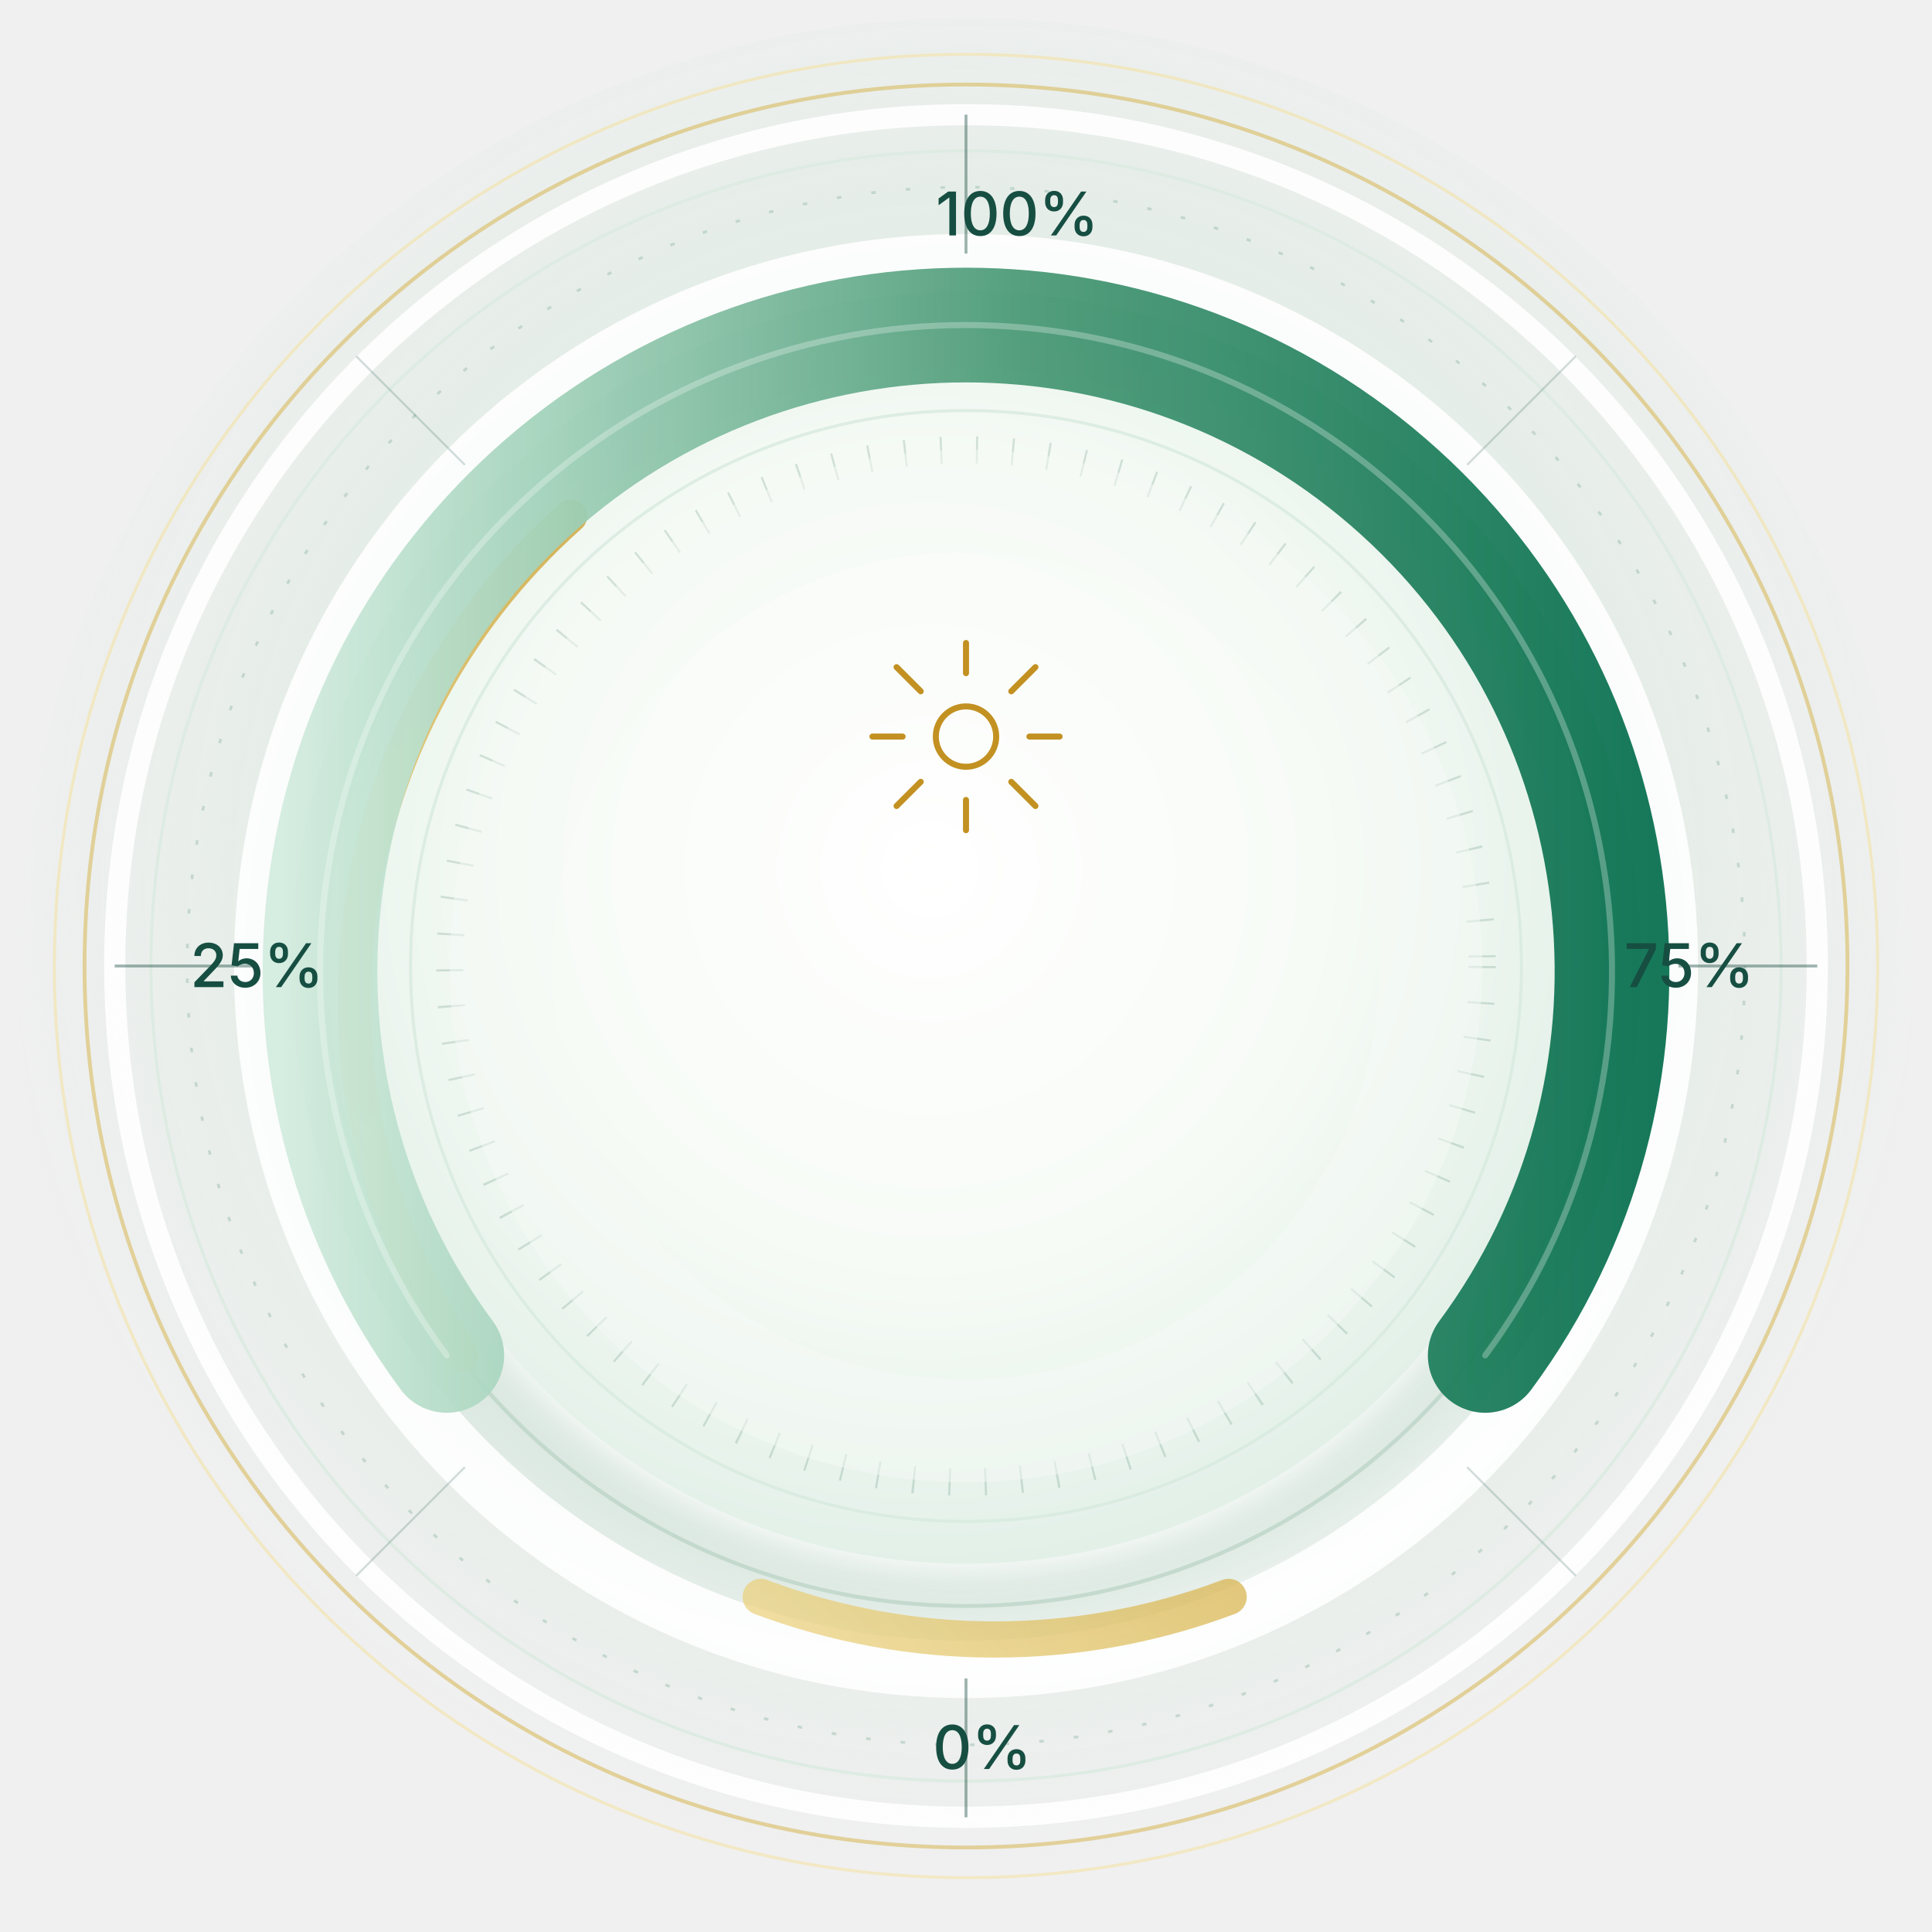
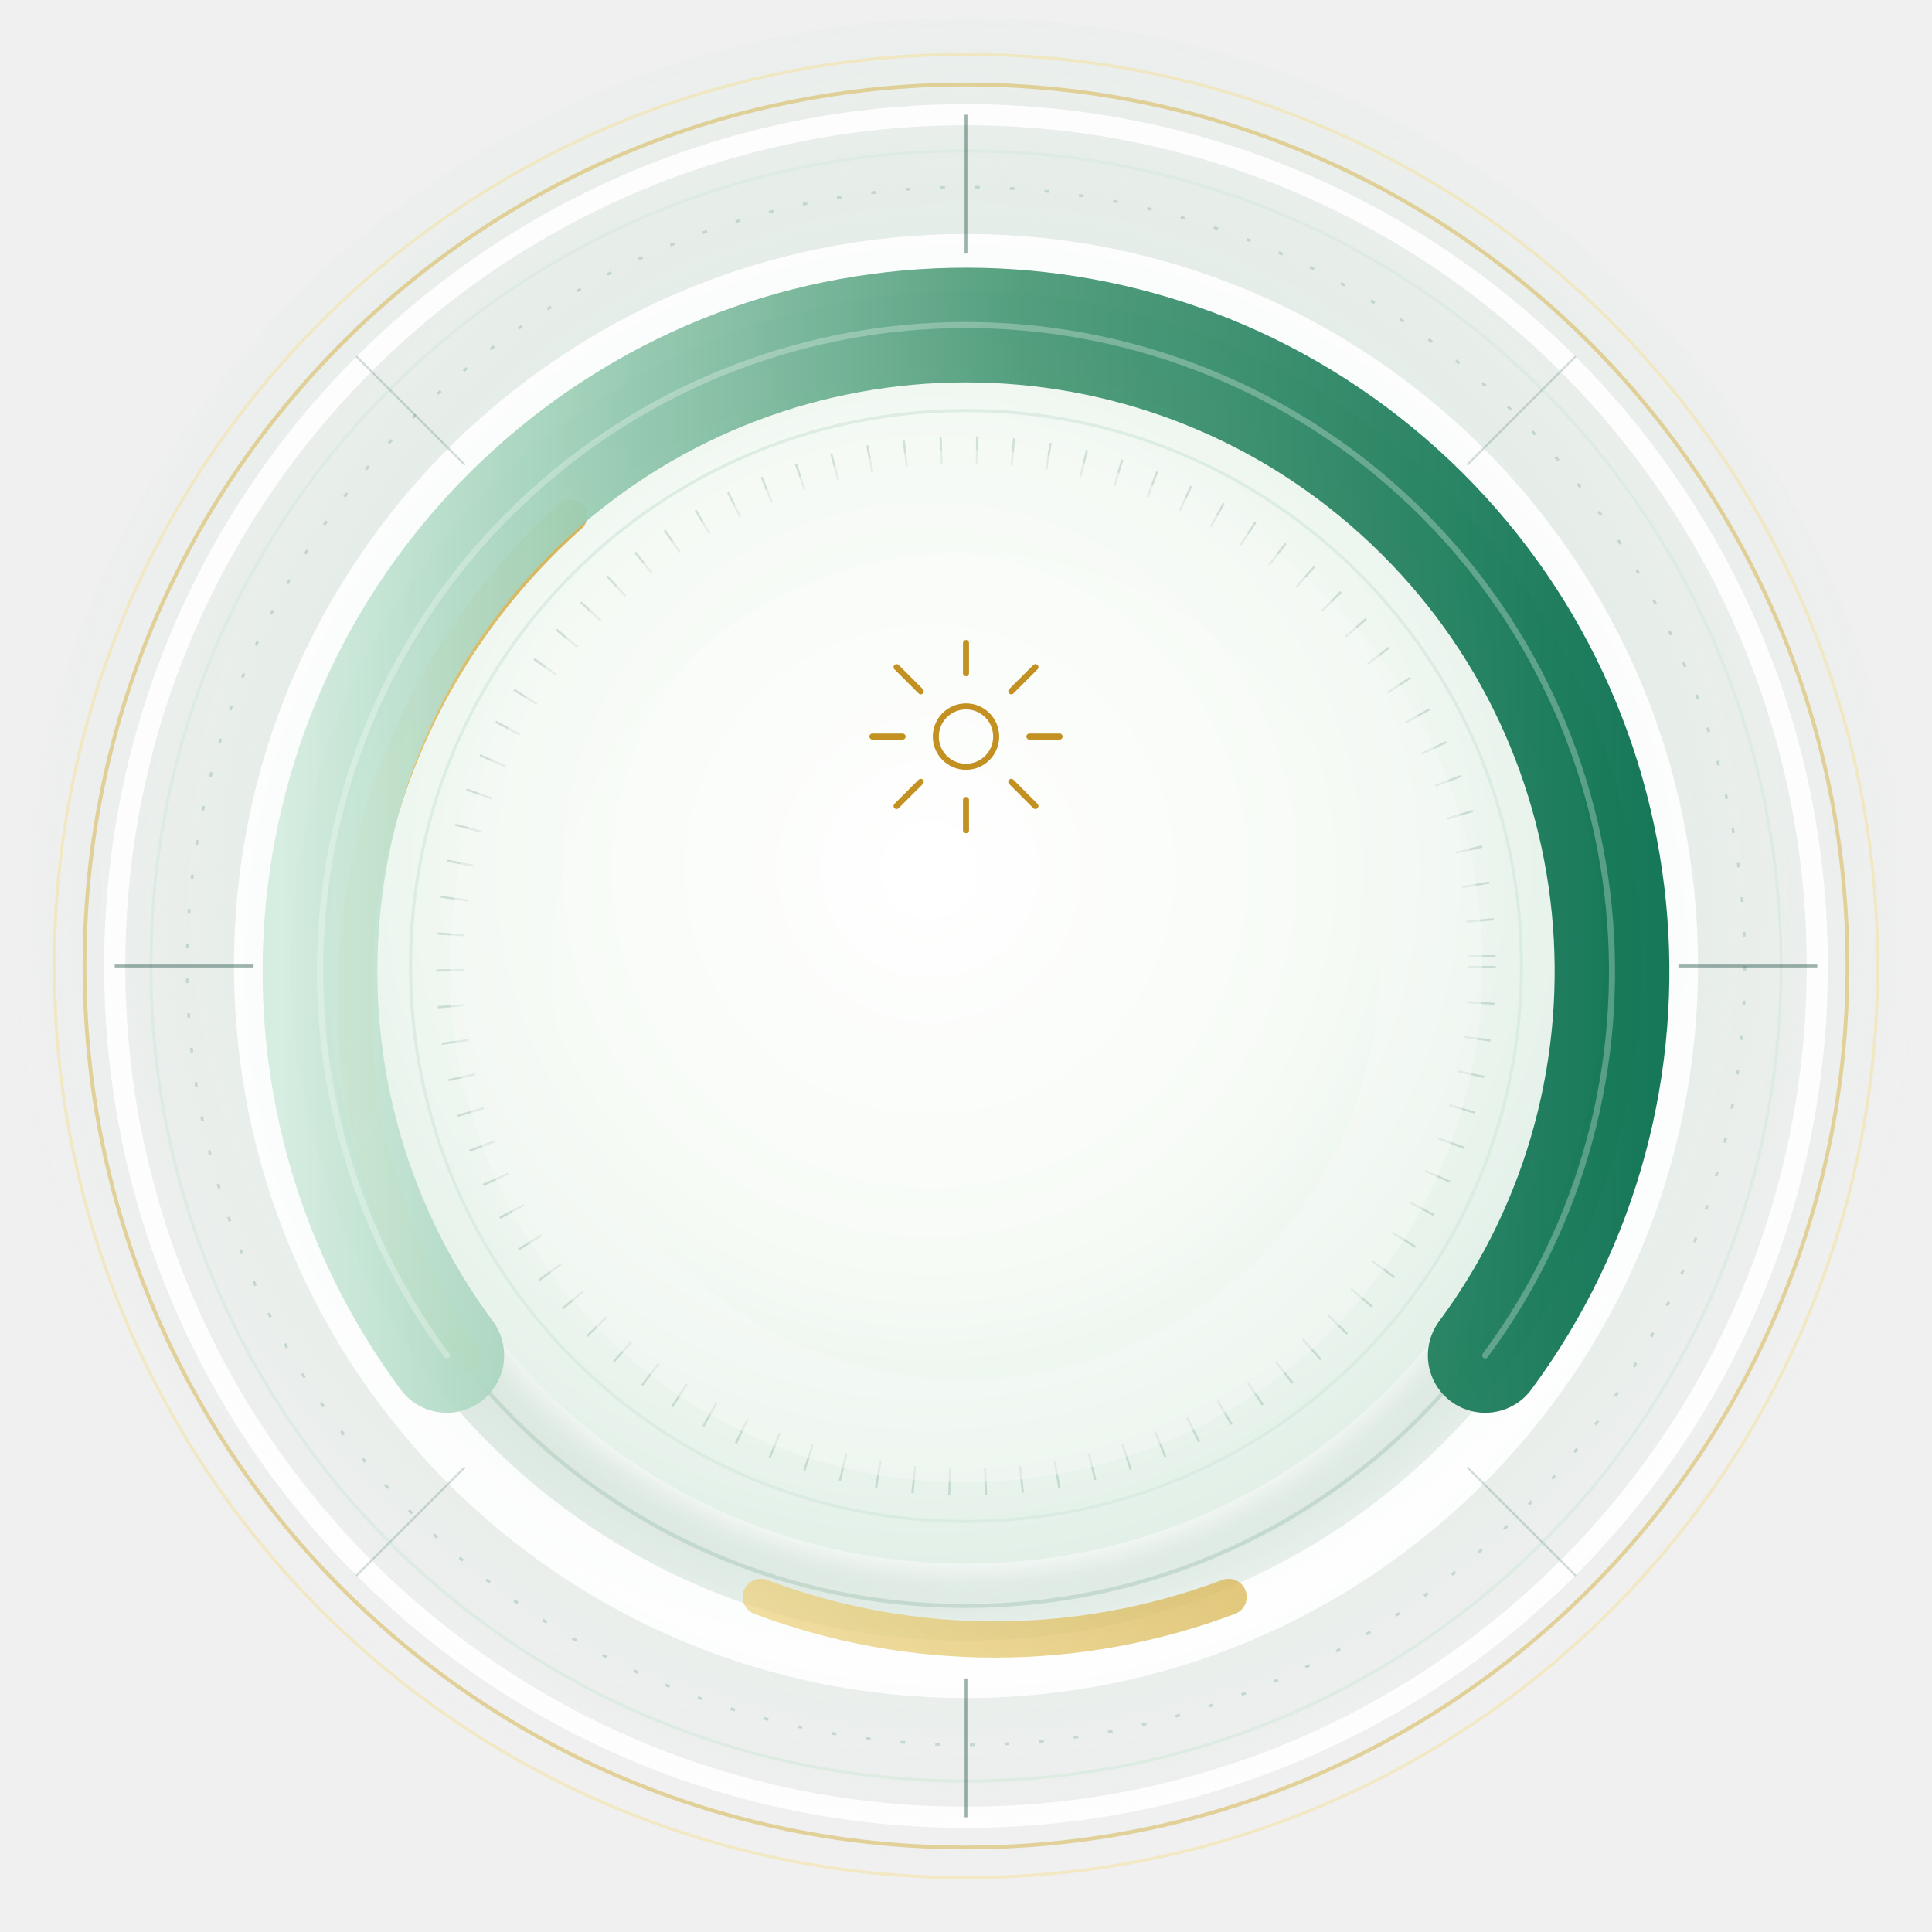
<svg xmlns="http://www.w3.org/2000/svg" viewBox="0 0 640 640" role="img" aria-label="Modernite BIPV coverage compass">
  <defs>
    <radialGradient id="faceGlow" cx="47%" cy="42%" r="58%">
      <stop offset="0%" stop-color="#ffffff" />
      <stop offset="56%" stop-color="#f7fbf6" />
      <stop offset="100%" stop-color="#e2f0e8" />
    </radialGradient>
    <radialGradient id="outerGlow" cx="50%" cy="46%" r="52%">
      <stop offset="0%" stop-color="#ffffff" stop-opacity=".9" />
      <stop offset="62%" stop-color="#d8eadf" stop-opacity=".56" />
      <stop offset="100%" stop-color="#d8eadf" stop-opacity="0" />
    </radialGradient>
    <radialGradient id="glassRim" cx="48%" cy="42%" r="58%">
      <stop offset="0%" stop-color="#ffffff" stop-opacity=".96" />
      <stop offset="52%" stop-color="#ffffff" stop-opacity=".4" />
      <stop offset="82%" stop-color="#b9d6c7" stop-opacity=".23" />
      <stop offset="100%" stop-color="#ffffff" stop-opacity=".76" />
    </radialGradient>
    <linearGradient id="greenArc" x1="93" y1="300" x2="548" y2="300" gradientUnits="userSpaceOnUse">
      <stop offset="0%" stop-color="#d3ecdf" />
      <stop offset="18%" stop-color="#a6d4bd" />
      <stop offset="54%" stop-color="#4a9976" />
      <stop offset="100%" stop-color="#08704f" />
    </linearGradient>
    <linearGradient id="goldArc" x1="150" y1="460" x2="500" y2="135" gradientUnits="userSpaceOnUse">
      <stop offset="0%" stop-color="#efd786" />
      <stop offset="54%" stop-color="#c6971f" />
      <stop offset="100%" stop-color="#f6e8ae" />
    </linearGradient>
    <linearGradient id="needleGold" x1="243" y1="252" x2="395" y2="512" gradientUnits="userSpaceOnUse">
      <stop offset="0%" stop-color="#c99a22" />
      <stop offset="56%" stop-color="#d5aa39" />
      <stop offset="100%" stop-color="#b88812" />
    </linearGradient>
    <filter id="softShadow" x="-30%" y="-30%" width="160%" height="160%">
      <feDropShadow dx="0" dy="24" stdDeviation="26" flood-color="#174b3e" flood-opacity=".16" />
      <feDropShadow dx="0" dy="2" stdDeviation="5" flood-color="#ffffff" flood-opacity=".9" />
    </filter>
    <filter id="needleShadow" x="-60%" y="-60%" width="220%" height="220%">
      <feDropShadow dx="0" dy="5" stdDeviation="5" flood-color="#8f6814" flood-opacity=".28" />
    </filter>
    <style>
      .scale{font-family:Inter,Arial,sans-serif;font-size:20px;fill:#164e42;font-weight:500}
      .brand{font-family:Inter,Arial,sans-serif;font-size:20px;letter-spacing:12px;fill:#0b493d;font-weight:700}
      .sub{font-family:Inter,Arial,sans-serif;font-size:13px;letter-spacing:9px;fill:#b2861e;font-weight:700}
      .label{font-family:Inter,Arial,sans-serif;font-size:16px;letter-spacing:8px;fill:#0f463b;font-weight:700}
    </style>
  </defs>
  <circle cx="320" cy="320" r="314" fill="url(#outerGlow)" />
  <circle cx="320" cy="320" r="302" fill="none" stroke="#f2e4b0" stroke-width="1" opacity=".7" />
  <circle cx="320" cy="320" r="292" fill="none" stroke="#d6b54f" stroke-width="1.25" opacity=".54" />
  <circle cx="320" cy="320" r="282" fill="none" stroke="#ffffff" stroke-width="7" opacity=".9" />
  <circle cx="320" cy="320" r="270" fill="none" stroke="#dcebe2" stroke-width="1" opacity=".9" />
  <circle cx="320" cy="320" r="258" fill="none" stroke="#8fb5a4" stroke-width=".9" stroke-dasharray="1.5 10" opacity=".42" />
  <circle cx="320" cy="320" r="239" fill="url(#glassRim)" opacity=".9" />
  <circle cx="320" cy="320" r="233" fill="none" stroke="#ffffff" stroke-width="19" opacity=".88" />
  <circle cx="320" cy="320" r="212" fill="none" stroke="#b5d0c1" stroke-width="1.3" opacity=".64" />
  <circle cx="320" cy="320" r="198" fill="url(#faceGlow)" filter="url(#softShadow)" />
  <circle cx="320" cy="320" r="184" fill="none" stroke="#d8eadf" stroke-width="1" opacity=".82" />
  <circle cx="320" cy="320" r="171" fill="none" stroke="#2d6c57" stroke-width="9" stroke-dasharray=".7 11.2" opacity=".18" />
  <circle cx="320" cy="320" r="154" fill="none" stroke="#f6f9f5" stroke-width="34" opacity=".5" />
  <path d="M153 449 A214 214 0 0 1 189 171" fill="none" stroke="url(#goldArc)" stroke-width="11" stroke-linecap="round" opacity=".76" />
  <path d="M492 449 A214 214 0 1 0 148 449" fill="none" stroke="url(#greenArc)" stroke-width="38" stroke-linecap="round" opacity=".94" />
  <path d="M492 449 A214 214 0 1 0 148 449" fill="none" stroke="#ffffff" stroke-width="2" stroke-linecap="round" opacity=".28" />
  <path d="M252 529 A220 220 0 0 0 407 529" fill="none" stroke="url(#goldArc)" stroke-width="12" stroke-linecap="round" opacity=".72" />
  <g opacity=".42" stroke="#174b3e" stroke-width=".95">
    <line x1="320" y1="38" x2="320" y2="84" />
    <line x1="320" y1="556" x2="320" y2="602" />
    <line x1="38" y1="320" x2="84" y2="320" />
    <line x1="556" y1="320" x2="602" y2="320" />
  </g>
  <g opacity=".18" stroke="#0b493d" stroke-width=".7">
    <line x1="118" y1="118" x2="154" y2="154" />
    <line x1="486" y1="486" x2="522" y2="522" />
    <line x1="522" y1="118" x2="486" y2="154" />
    <line x1="154" y1="486" x2="118" y2="522" />
  </g>
-   <text class="scale" x="310" y="78">100%</text>
-   <text class="scale" x="63" y="327">25%</text>
-   <text class="scale" x="538" y="327">75%</text>
-   <text class="scale" x="309" y="586">0%</text>
  <g transform="translate(320 244)" stroke="#c29121" stroke-width="2" stroke-linecap="round" fill="none">
    <circle r="10" fill="none" />
    <line x1="0" y1="-21" x2="0" y2="-31" />
    <line x1="0" y1="21" x2="0" y2="31" />
    <line x1="-21" y1="0" x2="-31" y2="0" />
    <line x1="21" y1="0" x2="31" y2="0" />
    <line x1="-15" y1="-15" x2="-23" y2="-23" />
    <line x1="15" y1="-15" x2="23" y2="-23" />
    <line x1="-15" y1="15" x2="-23" y2="23" />
    <line x1="15" y1="15" x2="23" y2="23" />
  </g>
</svg>
